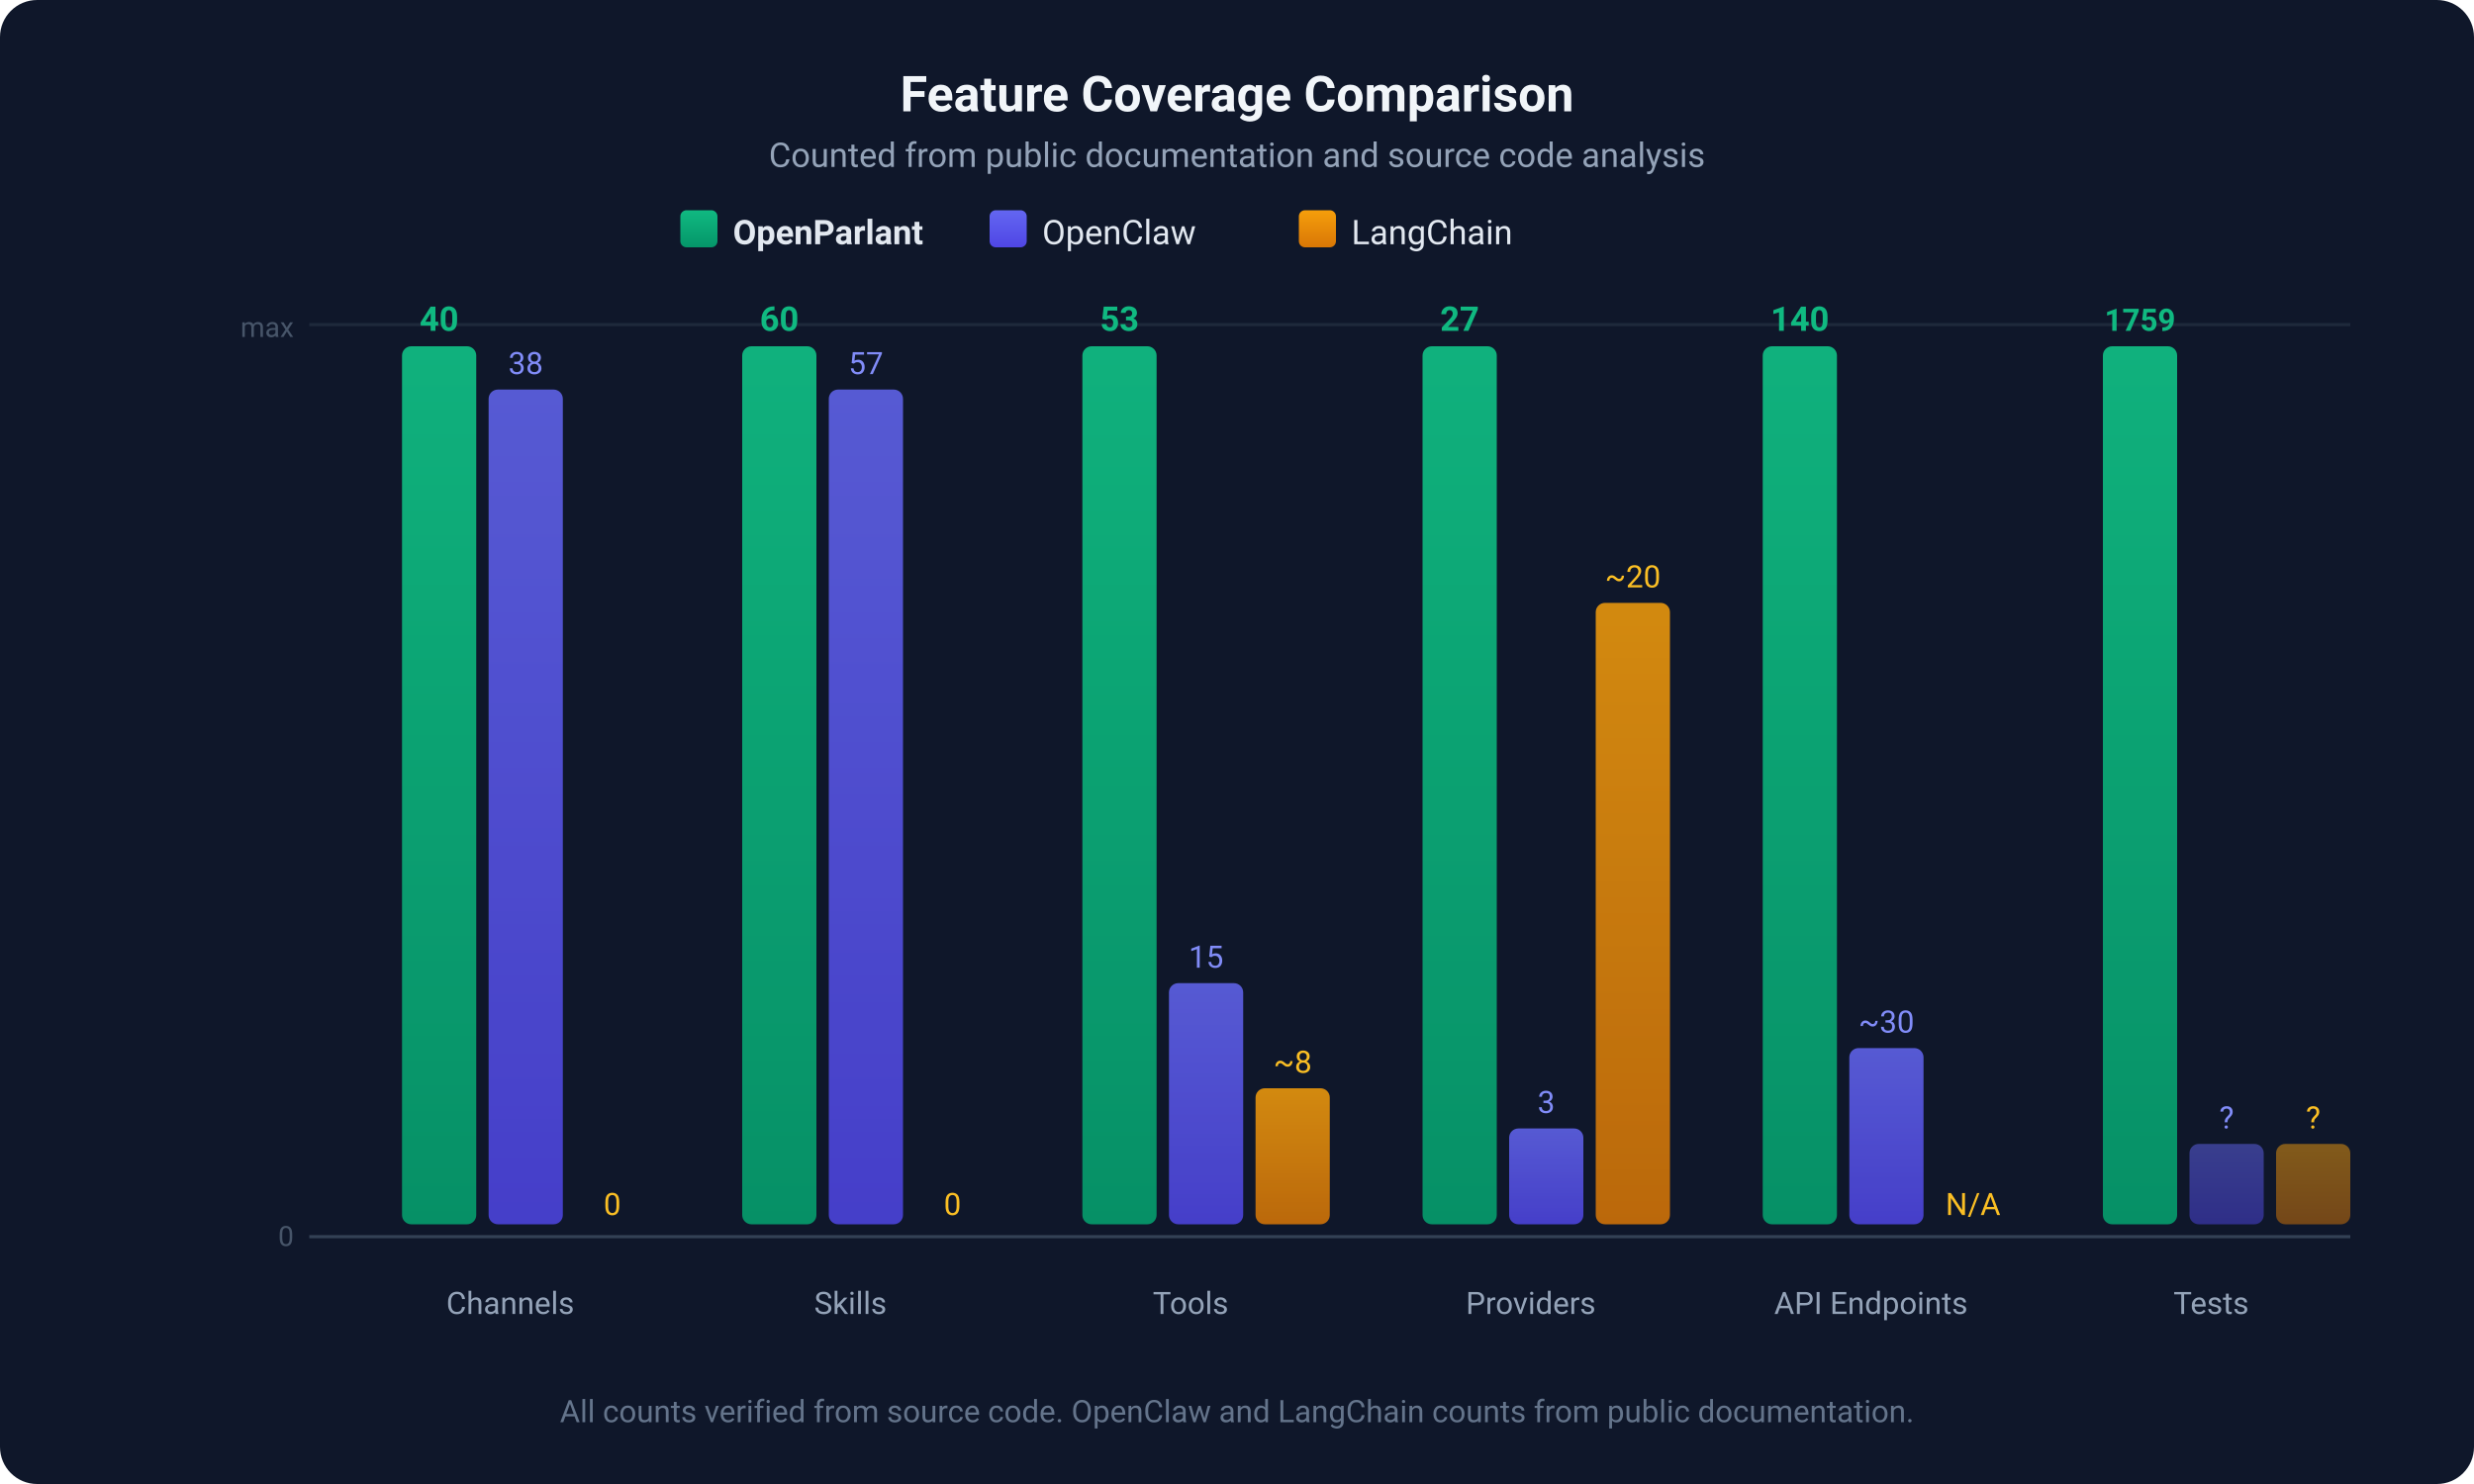
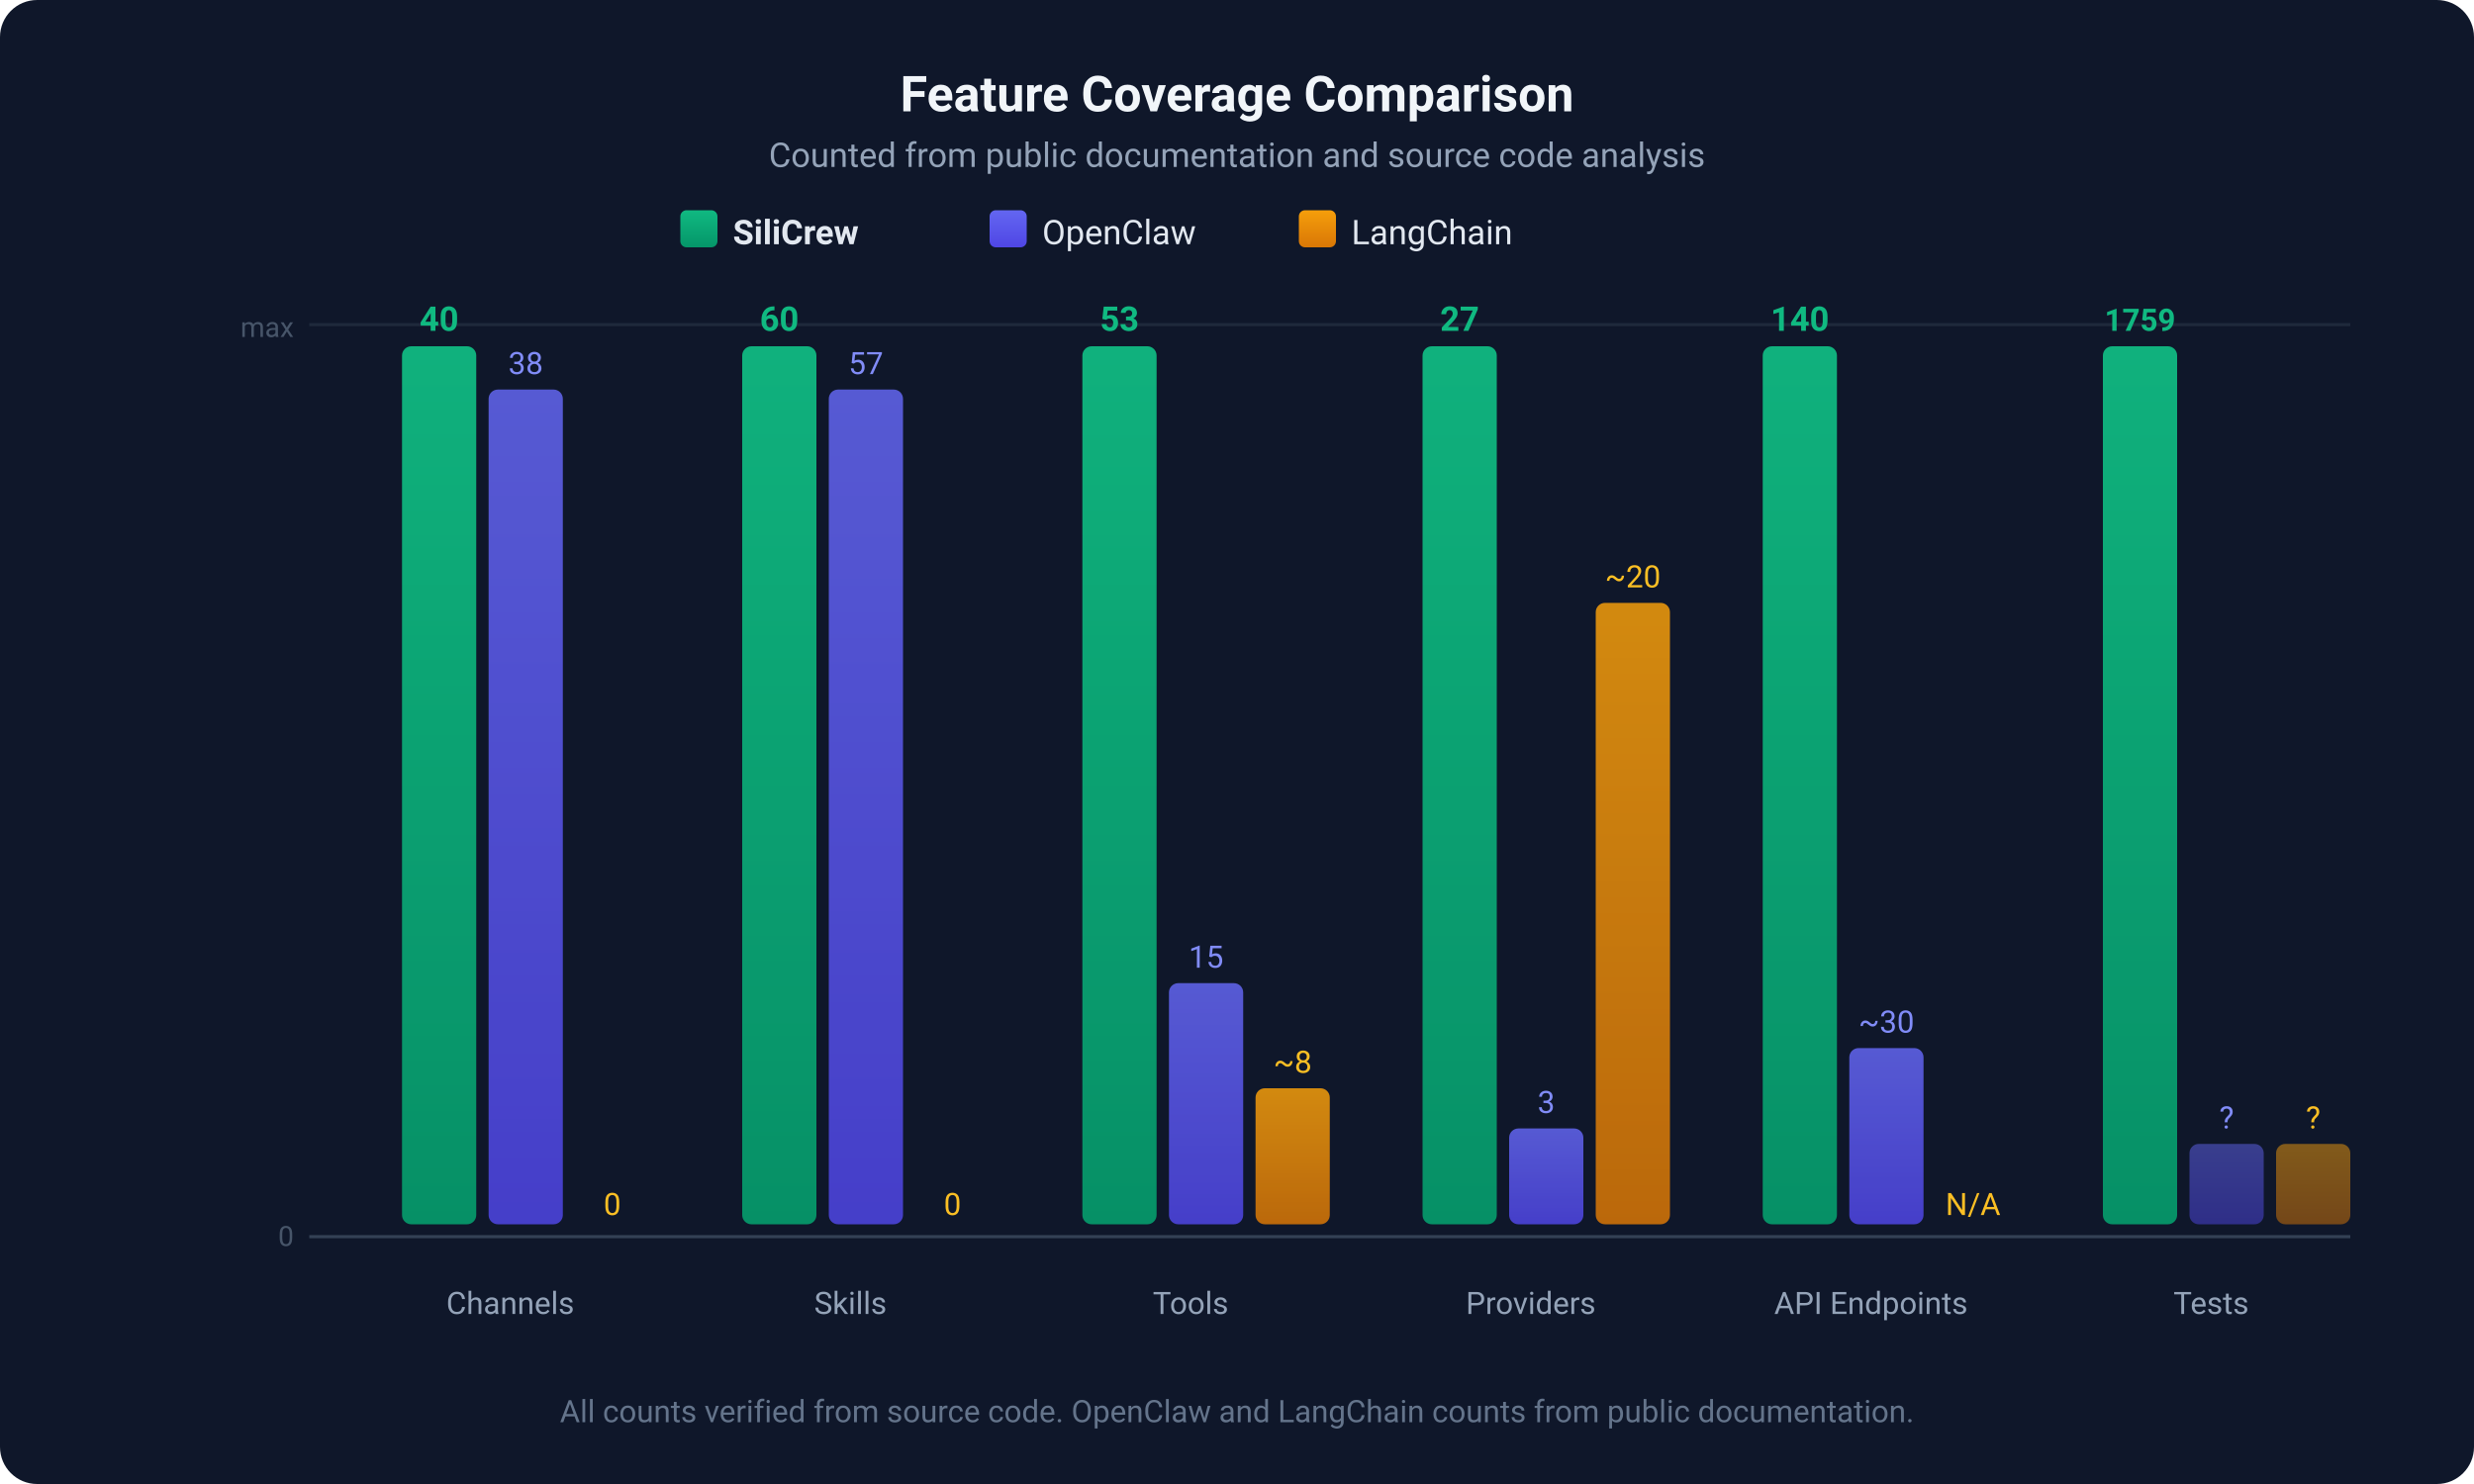
<svg xmlns="http://www.w3.org/2000/svg" viewBox="0 0 800 480" font-family="-apple-system,BlinkMacSystemFont,'Segoe UI',Roboto,Helvetica,Arial,sans-serif">
  <defs>
    <linearGradient id="of" x1="0" y1="0" x2="0" y2="1">
      <stop offset="0%" stop-color="#10b981" />
      <stop offset="100%" stop-color="#059669" />
    </linearGradient>
    <linearGradient id="oc" x1="0" y1="0" x2="0" y2="1">
      <stop offset="0%" stop-color="#6366f1" />
      <stop offset="100%" stop-color="#4f46e5" />
    </linearGradient>
    <linearGradient id="lc" x1="0" y1="0" x2="0" y2="1">
      <stop offset="0%" stop-color="#f59e0b" />
      <stop offset="100%" stop-color="#d97706" />
    </linearGradient>
  </defs>
  <rect width="800" height="480" rx="12" fill="#0f172a" />
  <text x="400" y="36" text-anchor="middle" fill="#f1f5f9" font-size="16" font-weight="700">Feature Coverage Comparison</text>
  <text x="400" y="54" text-anchor="middle" fill="#94a3b8" font-size="11">Counted from public documentation and source code analysis</text>
  <rect x="220" y="68" width="12" height="12" rx="2" fill="url(#of)" />
-   <text x="237" y="79" fill="#e2e8f0" font-size="11" font-weight="600">OpenParlant</text>
+   <text x="237" y="79" fill="#e2e8f0" font-size="11" font-weight="600">SiliCrew</text>
  <rect x="320" y="68" width="12" height="12" rx="2" fill="url(#oc)" />
  <text x="337" y="79" fill="#e2e8f0" font-size="11">OpenClaw</text>
  <rect x="420" y="68" width="12" height="12" rx="2" fill="url(#lc)" />
  <text x="437" y="79" fill="#e2e8f0" font-size="11">LangChain</text>
  <line x1="100" y1="105" x2="760" y2="105" stroke="#1e293b" stroke-width="1" />
  <line x1="100" y1="400" x2="760" y2="400" stroke="#334155" stroke-width="1" />
  <text x="165" y="425" text-anchor="middle" fill="#94a3b8" font-size="10">Channels</text>
  <text x="275" y="425" text-anchor="middle" fill="#94a3b8" font-size="10">Skills</text>
  <text x="385" y="425" text-anchor="middle" fill="#94a3b8" font-size="10">Tools</text>
  <text x="495" y="425" text-anchor="middle" fill="#94a3b8" font-size="10">Providers</text>
  <text x="605" y="425" text-anchor="middle" fill="#94a3b8" font-size="10">API Endpoints</text>
  <text x="715" y="425" text-anchor="middle" fill="#94a3b8" font-size="10">Tests</text>
  <text x="95" y="403" text-anchor="end" fill="#475569" font-size="9">0</text>
  <text x="95" y="109" text-anchor="end" fill="#475569" font-size="9">max</text>
  <rect x="130" y="112" width="24" height="284" rx="3" fill="url(#of)" opacity="0.95" />
  <text x="142" y="107" text-anchor="middle" fill="#10b981" font-size="11" font-weight="700">40</text>
  <rect x="158" y="126" width="24" height="270" rx="3" fill="url(#oc)" opacity="0.85" />
  <text x="170" y="121" text-anchor="middle" fill="#818cf8" font-size="10">38</text>
  <rect x="186" y="396" width="24" height="0" rx="3" fill="url(#lc)" />
  <text x="198" y="393" text-anchor="middle" fill="#fbbf24" font-size="10">0</text>
  <rect x="240" y="112" width="24" height="284" rx="3" fill="url(#of)" opacity="0.95" />
  <text x="252" y="107" text-anchor="middle" fill="#10b981" font-size="11" font-weight="700">60</text>
  <rect x="268" y="126" width="24" height="270" rx="3" fill="url(#oc)" opacity="0.85" />
  <text x="280" y="121" text-anchor="middle" fill="#818cf8" font-size="10">57</text>
  <rect x="296" y="396" width="24" height="0" rx="3" fill="url(#lc)" />
  <text x="308" y="393" text-anchor="middle" fill="#fbbf24" font-size="10">0</text>
  <rect x="350" y="112" width="24" height="284" rx="3" fill="url(#of)" opacity="0.95" />
  <text x="362" y="107" text-anchor="middle" fill="#10b981" font-size="11" font-weight="700">53</text>
  <rect x="378" y="318" width="24" height="78" rx="3" fill="url(#oc)" opacity="0.85" />
  <text x="390" y="313" text-anchor="middle" fill="#818cf8" font-size="10">15</text>
  <rect x="406" y="352" width="24" height="44" rx="3" fill="url(#lc)" opacity="0.85" />
  <text x="418" y="347" text-anchor="middle" fill="#fbbf24" font-size="10">~8</text>
  <rect x="460" y="112" width="24" height="284" rx="3" fill="url(#of)" opacity="0.95" />
  <text x="472" y="107" text-anchor="middle" fill="#10b981" font-size="11" font-weight="700">27</text>
  <rect x="488" y="365" width="24" height="31" rx="3" fill="url(#oc)" opacity="0.85" />
  <text x="500" y="360" text-anchor="middle" fill="#818cf8" font-size="10">3</text>
  <rect x="516" y="195" width="24" height="201" rx="3" fill="url(#lc)" opacity="0.85" />
  <text x="528" y="190" text-anchor="middle" fill="#fbbf24" font-size="10">~20</text>
  <rect x="570" y="112" width="24" height="284" rx="3" fill="url(#of)" opacity="0.95" />
  <text x="582" y="107" text-anchor="middle" fill="#10b981" font-size="11" font-weight="700">140</text>
  <rect x="598" y="339" width="24" height="57" rx="3" fill="url(#oc)" opacity="0.85" />
  <text x="610" y="334" text-anchor="middle" fill="#818cf8" font-size="10">~30</text>
  <rect x="626" y="396" width="24" height="0" rx="3" fill="url(#lc)" />
  <text x="638" y="393" text-anchor="middle" fill="#fbbf24" font-size="10">N/A</text>
  <rect x="680" y="112" width="24" height="284" rx="3" fill="url(#of)" opacity="0.95" />
  <text x="692" y="107" text-anchor="middle" fill="#10b981" font-size="10" font-weight="700">1759</text>
  <rect x="708" y="370" width="24" height="26" rx="3" fill="url(#oc)" opacity="0.5" />
  <text x="720" y="365" text-anchor="middle" fill="#818cf8" font-size="10">?</text>
  <rect x="736" y="370" width="24" height="26" rx="3" fill="url(#lc)" opacity="0.5" />
  <text x="748" y="365" text-anchor="middle" fill="#fbbf24" font-size="10">?</text>
  <text x="400" y="460" text-anchor="middle" fill="#64748b" font-size="10">All counts verified from source code. OpenClaw and LangChain counts from public documentation.</text>
</svg>
